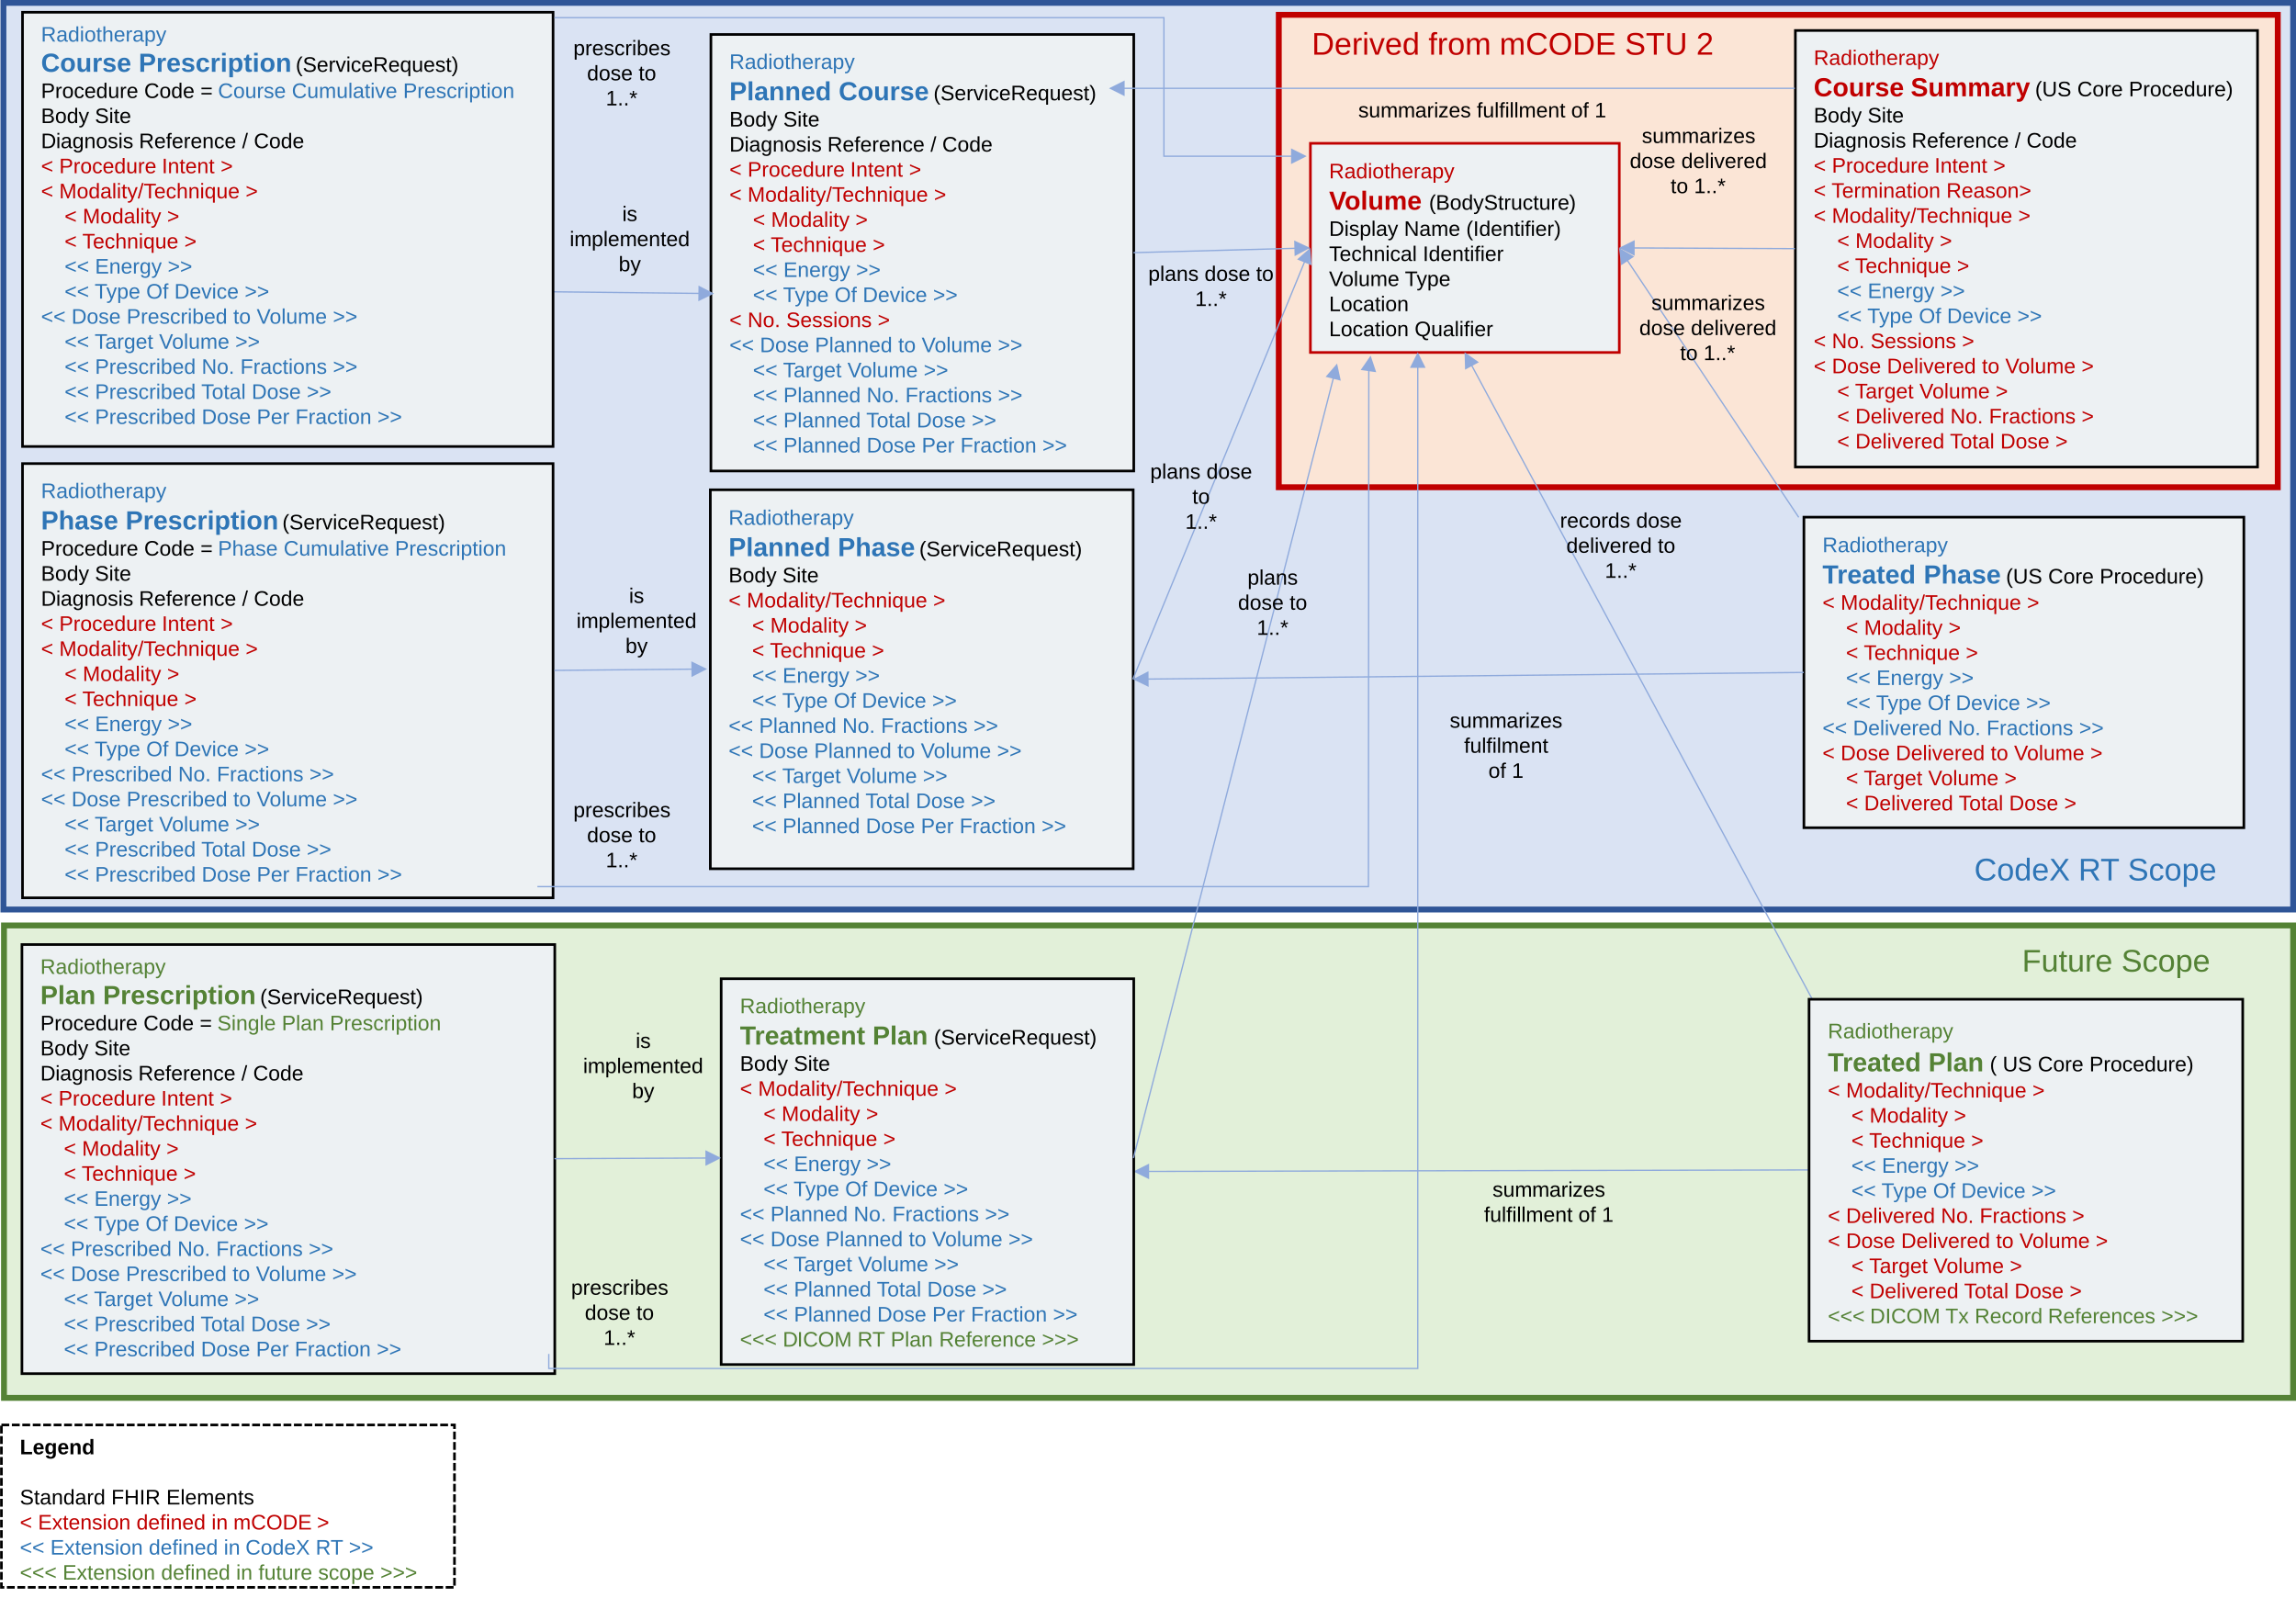
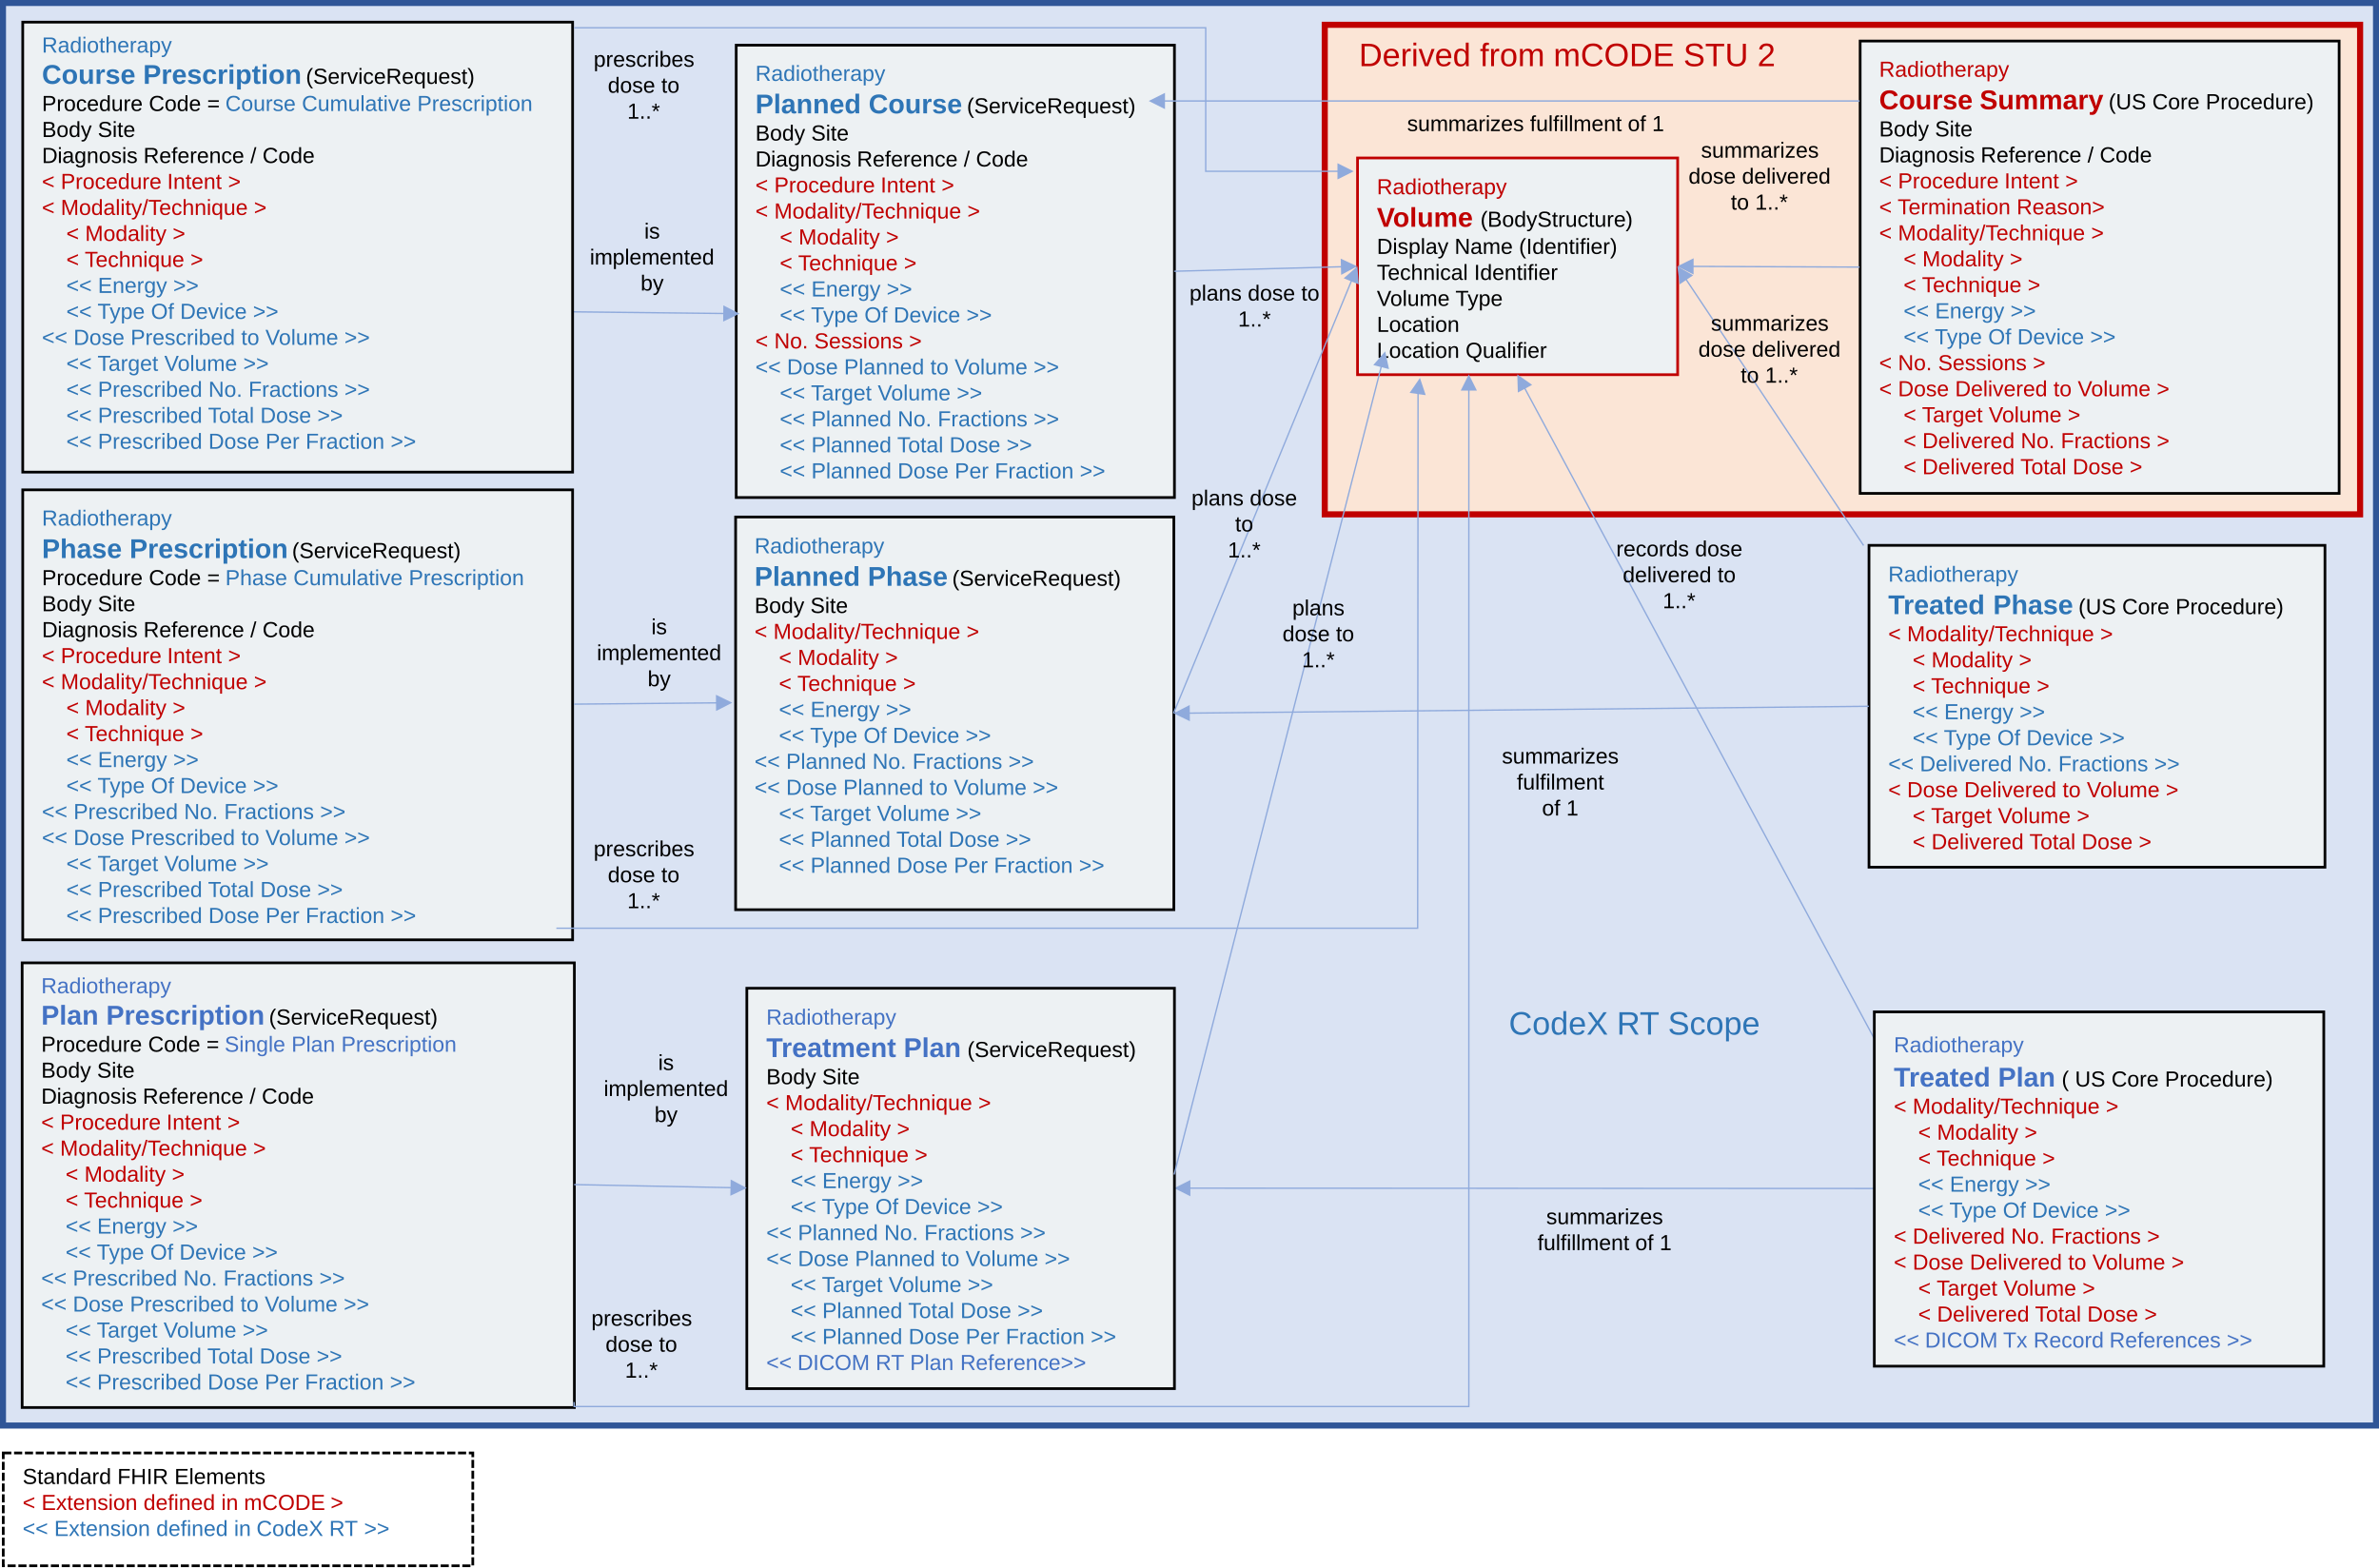
- <svg xmlns="http://www.w3.org/2000/svg" width="4029" height="2803" overflow="hidden">
+ <svg xmlns="http://www.w3.org/2000/svg" width="4028" height="2654" overflow="hidden">
  <defs>
    <clipPath id="clip0">
-       <rect x="14" y="117" width="4029" height="2803" />
+       <rect x="15" y="101" width="4028" height="2654" />
    </clipPath>
  </defs>
-   <g clip-path="url(#clip0)" transform="translate(-14 -117)">
-     <rect x="21" y="1741" width="4017" height="829" stroke="#548235" stroke-width="10.312" stroke-miterlimit="8" fill="#E2F0D9" />
-     <rect x="20" y="122" width="4018" height="1591" stroke="#2F5597" stroke-width="10.312" stroke-miterlimit="8" fill="#DAE3F3" />
+   <g clip-path="url(#clip0)" transform="translate(-15 -101)">
+     <rect x="20" y="106" width="4018" height="2409" stroke="#2F5597" stroke-width="10.312" stroke-miterlimit="8" fill="#DAE3F3" />
    <rect x="2258" y="143" width="1753" height="829" stroke="#C00000" stroke-width="10.312" stroke-miterlimit="8" fill="#FBE5D6" />
    <rect x="1261.5" y="177.5" width="742" height="766" stroke="#000000" stroke-width="4.583" stroke-miterlimit="8" fill="#EDF1F3" />
    <text fill="#2E75B6" font-family="Arial,Arial_MSFontService,sans-serif" font-weight="400" font-size="37" transform="matrix(1 0 0 1 1293.94 238)">Radiotherapy<tspan font-weight="700" font-size="46" x="0" y="55">Planned Course</tspan>
      <tspan fill="#000000" font-size="37" x="358.073" y="55">(ServiceRequest)</tspan>
      <tspan fill="#000000" font-size="37" x="0" y="101">B</tspan>
      <tspan fill="#000000" font-size="37" x="24.636" y="101">o</tspan>
      <tspan fill="#000000" font-size="37" x="45.261" y="101">d</tspan>
      <tspan fill="#000000" font-size="37" x="65.885" y="101">y </tspan>
      <tspan fill="#000000" font-size="37" x="94.531" y="101">S</tspan>
      <tspan fill="#000000" font-size="37" x="119.167" y="101">ite</tspan>
      <tspan fill="#000000" font-size="37" x="0" y="145">D</tspan>
      <tspan fill="#000000" font-size="37" x="26.354" y="145">i</tspan>
      <tspan fill="#000000" font-size="37" x="34.375" y="145">a</tspan>
      <tspan fill="#000000" font-size="37" x="55" y="145">g</tspan>
      <tspan fill="#000000" font-size="37" x="75.625" y="145">n</tspan>
      <tspan fill="#000000" font-size="37" x="96.25" y="145">o</tspan>
      <tspan fill="#000000" font-size="37" x="116.875" y="145">sis</tspan>
      <tspan fill="#000000" font-size="37" x="171.875" y="145">Reference / Code</tspan>
      <tspan fill="#C00000" font-size="37" x="0" y="189">&lt; Procedure</tspan>
      <tspan fill="#C00000" font-size="37" x="211.979" y="189">Intent</tspan>
      <tspan fill="#C00000" font-size="37" x="315.104" y="189">&gt;</tspan>
      <tspan fill="#C00000" font-size="37" x="0" y="233">&lt; Modality/Technique &gt;</tspan>
      <tspan fill="#C00000" font-size="37" x="41.25" y="277">&lt; Modality &gt;</tspan>
      <tspan fill="#C00000" font-size="37" x="41.25" y="321">&lt; Technique &gt;</tspan>
      <tspan font-size="37" x="41.25" y="365">&lt;&lt; Energy &gt;&gt;</tspan>
      <tspan font-size="37" x="41.25" y="409">&lt;&lt; Type Of Device &gt;&gt;</tspan>
      <tspan fill="#C00000" font-size="37" x="0" y="453">&lt; No. Sessions &gt;</tspan>
      <tspan font-size="37" x="0" y="497">&lt;&lt; Dose Planned to Volume &gt;&gt;</tspan>
      <tspan font-size="37" x="41.25" y="541">&lt;&lt; Target Volume &gt;&gt;</tspan>
      <tspan font-size="37" x="41.25" y="585">&lt;&lt; Planned No. Fractions &gt;&gt;</tspan>
      <tspan font-size="37" x="41.25" y="629">&lt;&lt; Planned Total Dose &gt;&gt;</tspan>
      <tspan font-size="37" x="41.25" y="673">&lt;&lt; Planned Dose Per Fraction &gt;&gt;</tspan>
    </text>
    <rect x="3164.5" y="170.5" width="811" height="766" stroke="#000000" stroke-width="4.583" stroke-miterlimit="8" fill="#EDF1F3" />
    <text fill="#C00000" font-family="Arial,Arial_MSFontService,sans-serif" font-weight="400" font-size="37" transform="matrix(1 0 0 1 3196.66 231)">Radiotherapy<tspan font-weight="700" font-size="46" x="0" y="55">Course</tspan>
      <tspan font-weight="700" font-size="46" x="170.156" y="55">Summary</tspan>
      <tspan fill="#000000" font-size="37" x="388.438" y="55">(US Core Procedure)</tspan>
      <tspan fill="#000000" font-size="37" x="0" y="101">B</tspan>
      <tspan fill="#000000" font-size="37" x="24.636" y="101">o</tspan>
      <tspan fill="#000000" font-size="37" x="45.261" y="101">d</tspan>
      <tspan fill="#000000" font-size="37" x="65.885" y="101">y </tspan>
      <tspan fill="#000000" font-size="37" x="94.531" y="101">S</tspan>
      <tspan fill="#000000" font-size="37" x="119.167" y="101">ite</tspan>
      <tspan fill="#000000" font-size="37" x="0" y="145">D</tspan>
      <tspan fill="#000000" font-size="37" x="26.354" y="145">i</tspan>
      <tspan fill="#000000" font-size="37" x="34.375" y="145">a</tspan>
      <tspan fill="#000000" font-size="37" x="55" y="145">g</tspan>
      <tspan fill="#000000" font-size="37" x="75.625" y="145">n</tspan>
      <tspan fill="#000000" font-size="37" x="96.25" y="145">o</tspan>
      <tspan fill="#000000" font-size="37" x="116.875" y="145">sis</tspan>
      <tspan fill="#000000" font-size="37" x="171.875" y="145">Reference / Code</tspan>
      <tspan font-size="37" x="0" y="189">&lt; Procedure</tspan>
      <tspan font-size="37" x="211.979" y="189">Intent</tspan>
      <tspan font-size="37" x="315.104" y="189">&gt;</tspan>
      <tspan font-size="37" x="0" y="233">&lt; Termination Reason&gt;</tspan>
      <tspan font-size="37" x="0" y="277">&lt; Modality/Technique &gt;</tspan>
      <tspan font-size="37" x="41.25" y="321">&lt; Modality &gt;</tspan>
      <tspan font-size="37" x="41.25" y="365">&lt; Technique &gt;</tspan>
      <tspan fill="#2E75B6" font-size="37" x="41.25" y="409">&lt;&lt; Energy &gt;&gt;</tspan>
      <tspan fill="#2E75B6" font-size="37" x="41.25" y="453">&lt;&lt; Type Of Device &gt;&gt;</tspan>
      <tspan font-size="37" x="0" y="497">&lt; No. Sessions &gt;</tspan>
      <tspan font-size="37" x="0" y="541">&lt; Dose Delivered to Volume &gt;</tspan>
      <tspan font-size="37" x="41.25" y="585">&lt; Target Volume &gt;</tspan>
      <tspan font-size="37" x="41.25" y="629">&lt; Delivered No. Fractions &gt;</tspan>
      <tspan font-size="37" x="41.25" y="673">&lt; Delivered Total Dose &gt;</tspan>
    </text>
    <rect x="3179.5" y="1024.5" width="772" height="545" stroke="#000000" stroke-width="4.583" stroke-miterlimit="8" fill="#EDF1F3" />
    <text fill="#2E75B6" font-family="Arial,Arial_MSFontService,sans-serif" font-weight="400" font-size="37" transform="matrix(1 0 0 1 3212.04 1086)">Radiotherapy<tspan font-weight="700" font-size="46" x="0" y="55">Treated </tspan>
      <tspan font-weight="700" font-size="46" x="177.604" y="55">Phase</tspan>
      <tspan fill="#000000" font-size="37" x="321.979" y="55">(US Core Procedure)</tspan>
      <tspan fill="#C00000" font-size="37" x="0" y="101">&lt; Modality/Technique &gt;</tspan>
      <tspan fill="#C00000" font-size="37" x="41.25" y="145">&lt; Modality &gt;</tspan>
      <tspan fill="#C00000" font-size="37" x="41.25" y="189">&lt; Technique &gt;</tspan>
      <tspan font-size="37" x="41.25" y="233">&lt;&lt; Energy &gt;&gt;</tspan>
      <tspan font-size="37" x="41.25" y="277">&lt;&lt; Type Of Device &gt;&gt;</tspan>
      <tspan font-size="37" x="0" y="321">&lt;&lt; Delivered No. Fractions &gt;&gt;</tspan>
      <tspan fill="#C00000" font-size="37" x="0" y="365">&lt; Dose Delivered to Volume &gt;</tspan>
      <tspan fill="#C00000" font-size="37" x="41.25" y="409">&lt; Target Volume &gt;</tspan>
      <tspan fill="#C00000" font-size="37" x="41.25" y="453">&lt; Delivered Total Dose &gt;</tspan>
    </text>
    <path d="M3.4356e-07-1.146 1180.72-1.145 1180.72 1.146-3.4356e-07 1.146ZM1176.14-13.75 1203.64 0 1176.14 13.75Z" fill="#8FAADC" transform="matrix(-1 0 0 1 3163.64 272)" />
    <path d="M978.012 627.854 1244.15 630.767 1244.13 633.059 977.987 630.146ZM1239.71 618.114 1267.05 632.164 1239.41 645.612Z" fill="#8FAADC" />
    <rect x="53.5" y="138.5" width="931" height="762" stroke="#000000" stroke-width="4.583" stroke-miterlimit="8" fill="#EDF1F3" />
    <text fill="#2E75B6" font-family="Arial,Arial_MSFontService,sans-serif" font-weight="400" font-size="37" transform="matrix(1 0 0 1 85.9696 190)">Radiotherapy<tspan font-weight="700" font-size="46" x="0" y="53">Course Prescription</tspan>
      <tspan fill="#000000" font-size="37" x="446.875" y="53">(ServiceRequest)</tspan>
      <tspan fill="#000000" font-size="37" x="0" y="99">Procedure Code = </tspan>
      <tspan font-size="37" x="310.521" y="99">Course Cumulative Prescription</tspan>
      <tspan fill="#000000" font-size="37" x="0" y="143">B</tspan>
      <tspan fill="#000000" font-size="37" x="24.635" y="143">o</tspan>
      <tspan fill="#000000" font-size="37" x="45.26" y="143">d</tspan>
      <tspan fill="#000000" font-size="37" x="65.885" y="143">y </tspan>
      <tspan fill="#000000" font-size="37" x="94.531" y="143">S</tspan>
      <tspan fill="#000000" font-size="37" x="119.167" y="143">ite</tspan>
      <tspan fill="#000000" font-size="37" x="0" y="187">D</tspan>
      <tspan fill="#000000" font-size="37" x="26.354" y="187">i</tspan>
      <tspan fill="#000000" font-size="37" x="34.375" y="187">a</tspan>
      <tspan fill="#000000" font-size="37" x="55" y="187">g</tspan>
      <tspan fill="#000000" font-size="37" x="75.625" y="187">n</tspan>
      <tspan fill="#000000" font-size="37" x="96.25" y="187">o</tspan>
      <tspan fill="#000000" font-size="37" x="116.875" y="187">sis</tspan>
      <tspan fill="#000000" font-size="37" x="171.875" y="187">Reference / Code</tspan>
      <tspan fill="#C00000" font-size="37" x="0" y="231">&lt; Procedure</tspan>
      <tspan fill="#C00000" font-size="37" x="211.979" y="231">Intent</tspan>
      <tspan fill="#C00000" font-size="37" x="315.104" y="231">&gt;</tspan>
      <tspan fill="#C00000" font-size="37" x="0" y="275">&lt; Modality/Technique &gt;</tspan>
      <tspan fill="#C00000" font-size="37" x="41.25" y="319">&lt; Modality &gt;</tspan>
      <tspan fill="#C00000" font-size="37" x="41.25" y="363">&lt; Technique &gt;</tspan>
      <tspan font-size="37" x="41.25" y="407">&lt;&lt; Energy &gt;&gt;</tspan>
      <tspan font-size="37" x="41.25" y="451">&lt;&lt; Type Of Device &gt;&gt;</tspan>
      <tspan font-size="37" x="0" y="495">&lt;&lt; Dose Prescribed to Volume &gt;&gt;</tspan>
      <tspan font-size="37" x="41.25" y="539">&lt;&lt; Target Volume &gt;&gt;</tspan>
      <tspan font-size="37" x="41.25" y="583">&lt;&lt; Prescribed No. Fractions &gt;&gt;</tspan>
      <tspan font-size="37" x="41.25" y="627">&lt;&lt; Prescribed Total Dose &gt;&gt;</tspan>
      <tspan font-size="37" x="41.25" y="671">&lt;&lt; Prescribed Dose Per Fraction &gt;&gt;</tspan>
    </text>
    <rect x="1260.5" y="976.5" width="742" height="665" stroke="#000000" stroke-width="4.583" stroke-miterlimit="8" fill="#EDF1F3" />
    <text fill="#2E75B6" font-family="Arial,Arial_MSFontService,sans-serif" font-weight="400" font-size="37" transform="matrix(1 0 0 1 1292.5 1038)">R<tspan font-size="37" x="26.354" y="0">adiotherapy</tspan>
      <tspan font-weight="700" font-size="46" x="0" y="55">Planned Phase</tspan>
      <tspan fill="#000000" font-size="37" x="334.583" y="55">(ServiceRequest)</tspan>
      <tspan fill="#000000" font-size="37" x="0" y="101">B</tspan>
      <tspan fill="#000000" font-size="37" x="24.636" y="101">o</tspan>
      <tspan fill="#000000" font-size="37" x="45.261" y="101">d</tspan>
      <tspan fill="#000000" font-size="37" x="65.885" y="101">y </tspan>
      <tspan fill="#000000" font-size="37" x="94.531" y="101">S</tspan>
      <tspan fill="#000000" font-size="37" x="119.167" y="101">ite</tspan>
      <tspan fill="#C00000" font-size="37" x="0" y="145">&lt; Modality/Technique &gt;</tspan>
      <tspan fill="#C00000" font-size="37" x="41.25" y="189">&lt; Modality &gt;</tspan>
      <tspan fill="#C00000" font-size="37" x="41.25" y="233">&lt; Technique &gt;</tspan>
      <tspan font-size="37" x="41.25" y="277">&lt;&lt; Energy &gt;&gt;</tspan>
      <tspan font-size="37" x="41.25" y="321">&lt;&lt; Type Of Device &gt;&gt;</tspan>
      <tspan font-size="37" x="0" y="365">&lt;&lt; Planned No. Fractions &gt;&gt;</tspan>
      <tspan font-size="37" x="0" y="409">&lt;&lt; Dose Planned to Volume &gt;&gt;</tspan>
      <tspan font-size="37" x="41.25" y="453">&lt;&lt; Target Volume &gt;&gt;</tspan>
      <tspan font-size="37" x="41.25" y="497">&lt;&lt; Planned Total Dose &gt;&gt;</tspan>
      <tspan font-size="37" x="41.25" y="541">&lt;&lt; Planned Dose Per Fraction &gt;&gt;</tspan>
    </text>
-     <path d="M0.003-1.146 1162.27 1.496 1162.27 3.788-0.003 1.146ZM1157.72-11.118 1185.19 2.694 1157.66 16.381Z" fill="#8FAADC" transform="matrix(-1 0 0 1 3188.19 2170)" />
+     <path d="M3188.19 2114.75 2025.91 2114.16 2025.91 2111.87 3188.19 2112.46ZM2030.49 2126.76 2003 2113 2030.51 2099.26Z" fill="#8FAADC" />
    <rect x="2313.5" y="368.5" width="542" height="367" stroke="#C00000" stroke-width="4.583" stroke-miterlimit="8" fill="#EDF1F3" />
    <text fill="#C00000" font-family="Arial,Arial_MSFontService,sans-serif" font-weight="400" font-size="37" transform="matrix(1 0 0 1 2346.18 430)">Radiotherapy<tspan font-weight="700" font-size="46" x="0" y="55">Volume</tspan>
      <tspan fill="#000000" font-size="37" x="175.313" y="55">(</tspan>
      <tspan fill="#000000" font-size="37" x="187.344" y="55">BodyStructure</tspan>
      <tspan fill="#000000" font-size="37" x="421.094" y="55">)</tspan>
      <tspan fill="#000000" font-size="37" x="0" y="101">Display Name (Identifier)</tspan>
      <tspan fill="#000000" font-size="37" x="0" y="145">Technical Identifier</tspan>
      <tspan fill="#000000" font-size="37" x="0" y="189">Volume Type</tspan>
      <tspan fill="#000000" font-size="37" x="0" y="233">Location</tspan>
      <tspan fill="#000000" font-size="37" x="0" y="277">Location Qualifier</tspan>
    </text>
    <path d="M3163.66 554.428 2877.91 553.241 2877.92 550.949 3163.67 552.136ZM2882.44 565.864 2855 552 2882.56 538.364Z" fill="#8FAADC" />
    <path d="M3169.44 1025.46 2866.76 571.701 2868.67 570.429 3171.35 1024.19ZM2858.82 582.508 2855 552 2881.7 567.247Z" fill="#8FAADC" />
    <path d="M3198.42 1880.85 2593.84 755.73 2595.86 754.645 3200.44 1879.76ZM2584.9 765.733 2584 735 2609.13 752.716Z" fill="#8FAADC" />
    <path d="M1.06-0.436 303.657 735.231 301.538 736.103-1.06 0.436ZM313.57 726.196 311.314 756.859 288.137 736.657Z" fill="#8FAADC" transform="matrix(1 0 0 -1 2002 1308.86)" />
    <path d="M0.031-1.145 286.996 6.608 286.934 8.898-0.031 1.145ZM282.755-6.116 309.873 8.372 282.012 21.374Z" fill="#8FAADC" transform="matrix(1 0 0 -1 2003 560.372)" />
-     <rect x="3188.5" y="1870.5" width="761" height="600" stroke="#000000" stroke-width="4.583" stroke-miterlimit="8" fill="#EDF1F3" />
-     <text fill="#548235" font-family="Arial,Arial_MSFontService,sans-serif" font-weight="400" font-size="37" transform="matrix(1 0 0 1 3221.49 1939)">Radiotherapy<tspan font-weight="700" font-size="46" x="0" y="58">Treated Plan</tspan>
+     <rect x="3188.5" y="1814.5" width="761" height="600" stroke="#000000" stroke-width="4.583" stroke-miterlimit="8" fill="#EDF1F3" />
+     <text fill="#4472C4" font-family="Arial,Arial_MSFontService,sans-serif" font-weight="400" font-size="37" transform="matrix(1 0 0 1 3221.49 1883)">Radiotherapy<tspan font-weight="700" font-size="46" x="0" y="58">Treated Plan</tspan>
      <tspan fill="#000000" font-size="37" x="284.167" y="58">( US Core Procedure)</tspan>
      <tspan fill="#C00000" font-size="37" x="0" y="104">&lt; Modality/Technique &gt;</tspan>
      <tspan fill="#C00000" font-size="37" x="41.25" y="148">&lt; Modality &gt;</tspan>
      <tspan fill="#C00000" font-size="37" x="41.25" y="192">&lt; Technique &gt;</tspan>
      <tspan fill="#2E75B6" font-size="37" x="41.25" y="236">&lt;&lt; Energy &gt;&gt;</tspan>
      <tspan fill="#2E75B6" font-size="37" x="41.25" y="280">&lt;&lt; Type Of Device &gt;&gt;</tspan>
      <tspan fill="#C00000" font-size="37" x="0" y="324">&lt; Delivered No. Fractions &gt;</tspan>
      <tspan fill="#C00000" font-size="37" x="0" y="368">&lt; Dose Delivered to Volume &gt;</tspan>
      <tspan fill="#C00000" font-size="37" x="41.25" y="412">&lt; Target Volume &gt;</tspan>
      <tspan fill="#C00000" font-size="37" x="41.25" y="456">&lt; Delivered Total Dose &gt; </tspan>
-       <tspan font-size="37" x="0" y="500">&lt;&lt;&lt; </tspan>
-       <tspan font-size="37" x="73.906" y="500">DICOM</tspan>
-       <tspan font-size="37" x="206.25" y="500">Tx Record</tspan>
-       <tspan font-size="37" x="386.146" y="500">Refer</tspan>
-       <tspan font-size="37" x="476.094" y="500">e</tspan>nc<tspan font-size="37" x="535.677" y="500">e</tspan>s &gt;&gt;&gt;</text>
-     <rect x="1279.5" y="1834.5" width="724" height="677" stroke="#000000" stroke-width="4.583" stroke-miterlimit="8" fill="#EDF1F3" />
-     <text fill="#548235" font-family="Arial,Arial_MSFontService,sans-serif" font-weight="400" font-size="37" transform="matrix(1 0 0 1 1312.44 1895)">Radiotherapy<tspan font-weight="700" font-size="46" x="0" y="55">Treatment Plan</tspan>
+       <tspan font-size="37" x="0" y="500">&lt;&lt; </tspan>
+       <tspan font-size="37" x="52.708" y="500">DICOM</tspan>
+       <tspan font-size="37" x="185.052" y="500">Tx Record</tspan>
+       <tspan font-size="37" x="364.948" y="500">Refer</tspan>
+       <tspan font-size="37" x="454.896" y="500">e</tspan>nc<tspan font-size="37" x="514.479" y="500">e</tspan>s <tspan font-size="37" x="563.75" y="500">&gt;&gt;</tspan>
+     </text>
+     <rect x="1279.5" y="1774.5" width="724" height="678" stroke="#000000" stroke-width="4.583" stroke-miterlimit="8" fill="#EDF1F3" />
+     <text fill="#4472C4" font-family="Arial,Arial_MSFontService,sans-serif" font-weight="400" font-size="37" transform="matrix(1 0 0 1 1312.44 1836)">Radiotherapy<tspan font-weight="700" font-size="46" x="0" y="55">Treatment Plan</tspan>
      <tspan fill="#000000" font-size="37" x="340.313" y="55">(ServiceRequest)</tspan>
      <tspan fill="#000000" font-size="37" x="0" y="101">B</tspan>
      <tspan fill="#000000" font-size="37" x="24.636" y="101">o</tspan>
      <tspan fill="#000000" font-size="37" x="45.261" y="101">d</tspan>
      <tspan fill="#000000" font-size="37" x="65.885" y="101">y </tspan>
      <tspan fill="#000000" font-size="37" x="94.531" y="101">S</tspan>
      <tspan fill="#000000" font-size="37" x="119.167" y="101">ite</tspan>
      <tspan fill="#C00000" font-size="37" x="0" y="145">&lt; Modality/Technique &gt;</tspan>
      <tspan fill="#C00000" font-size="37" x="41.25" y="189">&lt; Modality &gt;</tspan>
      <tspan fill="#C00000" font-size="37" x="41.25" y="233">&lt; Technique &gt;</tspan>
      <tspan fill="#2E75B6" font-size="37" x="41.25" y="277">&lt;&lt; Energy &gt;&gt;</tspan>
      <tspan fill="#2E75B6" font-size="37" x="41.25" y="321">&lt;&lt; Type Of Device &gt;&gt;</tspan>
      <tspan fill="#2E75B6" font-size="37" x="0" y="365">&lt;&lt; Planned No. Fractions &gt;&gt;</tspan>
      <tspan fill="#2E75B6" font-size="37" x="0" y="409">&lt;&lt; Dose Planned to Volume &gt;&gt;</tspan>
      <tspan fill="#2E75B6" font-size="37" x="41.25" y="453">&lt;&lt; Target Volume &gt;&gt;</tspan>
      <tspan fill="#2E75B6" font-size="37" x="41.25" y="497">&lt;&lt; Planned Total Dose &gt;&gt;</tspan>
      <tspan fill="#2E75B6" font-size="37" x="41.25" y="541">&lt;&lt; Planned Dose Per Fraction &gt;&gt;</tspan>
-       <tspan font-size="37" x="0" y="585">&lt;&lt;&lt; D</tspan>
-       <tspan font-size="37" x="100.261" y="585">I</tspan>C<tspan font-size="37" x="136.927" y="585">O</tspan>
-       <tspan font-size="37" x="165.573" y="585">M</tspan>
-       <tspan font-size="37" x="206.25" y="585">RT Plan </tspan>
-       <tspan font-size="37" x="349.479" y="585">R</tspan>
-       <tspan font-size="37" x="375.833" y="585">e</tspan>
-       <tspan font-size="37" x="396.458" y="585">f</tspan>erenc<tspan font-size="37" x="499.01" y="585">e &gt;&gt;&gt;</tspan>
-     </text>
-     <path d="M1.11-0.285 352.737 1371.53 350.517 1372.09-1.11 0.285ZM363.808 1363.95 357.316 1394.01 337.169 1370.78Z" fill="#8FAADC" transform="matrix(1 0 0 -1 2003 2149.01)" />
+       <tspan font-size="37" x="0" y="585">&lt;&lt; </tspan>
+       <tspan font-size="37" x="52.708" y="585">D</tspan>
+       <tspan font-size="37" x="79.062" y="585">I</tspan>C<tspan font-size="37" x="115.729" y="585">O</tspan>
+       <tspan font-size="37" x="144.375" y="585">M</tspan>
+       <tspan font-size="37" x="185.052" y="585">RT Plan </tspan>
+       <tspan font-size="37" x="328.281" y="585">R</tspan>
+       <tspan font-size="37" x="354.635" y="585">e</tspan>f<tspan font-size="37" x="385.573" y="585">e</tspan>renc<tspan font-size="37" x="477.813" y="585">e </tspan>&gt;&gt;</text>
+     <path d="M1.11-0.285 352.737 1371.53 350.517 1372.09-1.11 0.285ZM363.808 1363.95 357.316 1394.01 337.169 1370.78Z" fill="#8FAADC" transform="matrix(1 0 0 -1 2003 2090.01)" />
    <text font-family="Arial,Arial_MSFontService,sans-serif" font-weight="400" font-size="37" transform="matrix(1 0 0 1 1105.87 505)">i<tspan font-size="37" x="8.021" y="0">s</tspan>
      <tspan font-size="37" x="-92.24" y="44">i</tspan>
      <tspan font-size="37" x="-84.219" y="44">m</tspan>
      <tspan font-size="37" x="-53.854" y="44">p</tspan>
      <tspan font-size="37" x="-33.229" y="44">l</tspan>
      <tspan font-size="37" x="-25.208" y="44">e</tspan>
      <tspan font-size="37" x="-4.583" y="44">m</tspan>
      <tspan font-size="37" x="25.781" y="44">e</tspan>n<tspan font-size="37" x="67.031" y="44">t</tspan>e<tspan font-size="37" x="97.969" y="44">d</tspan>
      <tspan font-size="37" x="-6.302" y="88">b</tspan>
      <tspan font-size="37" x="14.323" y="88">y</tspan>
-       <tspan font-size="37" x="1527.16" y="1712">s</tspan>um<tspan font-size="37" x="1596.48" y="1712">m</tspan>
-       <tspan font-size="37" x="1626.85" y="1712">a</tspan>ri<tspan font-size="37" x="1667.53" y="1712">z</tspan>
-       <tspan font-size="37" x="1685.86" y="1712">e</tspan>s <tspan font-size="37" x="1512.26" y="1756">ful</tspan>
-       <tspan font-size="37" x="1551.22" y="1756">fi</tspan>
-       <tspan font-size="37" x="1569.56" y="1756">l</tspan>
-       <tspan font-size="37" x="1577.58" y="1756">l</tspan>
-       <tspan font-size="37" x="1585.6" y="1756">ment </tspan>
-       <tspan font-size="37" x="1677.84" y="1756">of 1</tspan>
+       <tspan font-size="37" x="1527.16" y="1669">s</tspan>um<tspan font-size="37" x="1596.48" y="1669">m</tspan>
+       <tspan font-size="37" x="1626.85" y="1669">a</tspan>ri<tspan font-size="37" x="1667.53" y="1669">z</tspan>
+       <tspan font-size="37" x="1685.86" y="1669">e</tspan>s <tspan font-size="37" x="1512.26" y="1713">ful</tspan>
+       <tspan font-size="37" x="1551.22" y="1713">fi</tspan>
+       <tspan font-size="37" x="1569.56" y="1713">l</tspan>
+       <tspan font-size="37" x="1577.58" y="1713">l</tspan>
+       <tspan font-size="37" x="1585.6" y="1713">ment </tspan>
+       <tspan font-size="37" x="1677.84" y="1713">of 1</tspan>
      <tspan font-size="37" x="1291.61" y="-182">s</tspan>
      <tspan font-size="37" x="1309.95" y="-182">u</tspan>m<tspan font-size="37" x="1360.94" y="-182">m</tspan>
      <tspan font-size="37" x="1391.3" y="-182">a</tspan>ri<tspan font-size="37" x="1431.98" y="-182">z</tspan>
      <tspan font-size="37" x="1450.31" y="-182">e</tspan>s <tspan font-size="37" x="1499.58" y="-182">ful</tspan>fi<tspan font-size="37" x="1556.87" y="-182">l</tspan>
      <tspan font-size="37" x="1564.89" y="-182">l</tspan>
      <tspan font-size="37" x="1572.91" y="-182">ment </tspan>
      <tspan font-size="37" x="1665.15" y="-182">of 1</tspan>
      <tspan font-size="37" x="1805.95" y="156">summarizes </tspan>
      <tspan font-size="37" x="1784.75" y="200">dose delivered </tspan>
      <tspan font-size="37" x="1856.36" y="244">to 1..*</tspan>
      <tspan font-size="37" x="1789.23" y="-137">summarizes </tspan>
      <tspan font-size="37" x="1768.03" y="-93">dose delivered </tspan>
      <tspan font-size="37" x="1839.65" y="-49">to 1..*</tspan>
      <tspan font-size="37" x="-85.81" y="-291">prescribes </tspan>
      <tspan font-size="37" x="-61.747" y="-247">dose to</tspan>
      <tspan font-size="37" x="-28.793" y="-203">1..*</tspan>
      <tspan font-size="37" x="926.427" y="452">plans dose </tspan>
      <tspan font-size="37" x="1000.33" y="496">to</tspan>
      <tspan font-size="37" x="988.027" y="540">1..*</tspan>
      <tspan font-size="37" x="1645.54" y="538">records dose </tspan>
      <tspan font-size="37" x="1656.72" y="582">delivered to</tspan>
      <tspan font-size="37" x="1724.33" y="626">1..*</tspan>
      <tspan font-size="37" x="1097.19" y="638">plans</tspan>
      <tspan font-size="37" x="1080.58" y="682">dose to</tspan>
      <tspan font-size="37" x="1113.51" y="726">1..*</tspan>
-       <tspan fill="#2E75B6" font-size="55" x="2372.5" y="1157">CodeX</tspan>
-       <tspan fill="#2E75B6" font-size="55" x="2555.26" y="1157">RT Scope</tspan>
+       <tspan fill="#2E75B6" font-size="55" x="1463.76" y="1348">CodeX</tspan>
+       <tspan fill="#2E75B6" font-size="55" x="1646.52" y="1348">RT Scope</tspan>
      <tspan fill="#C00000" font-size="55" x="1209.96" y="-292">Derived from </tspan>
      <tspan fill="#C00000" font-size="55" x="1539.39" y="-292">mCODE</tspan>
      <tspan fill="#C00000" font-size="55" x="1759.39" y="-292">STU 2</tspan>
    </text>
-     <rect x="52.5" y="1774.5" width="935" height="753" stroke="#000000" stroke-width="4.583" stroke-miterlimit="8" fill="#EDF1F3" />
-     <text fill="#548235" font-family="Arial,Arial_MSFontService,sans-serif" font-weight="400" font-size="37" transform="matrix(1 0 0 1 84.7509 1826)">Radiotherapy <tspan font-weight="700" font-size="46" x="0" y="53">Plan Prescription</tspan>
+     <rect x="52.5" y="1731.5" width="935" height="753" stroke="#000000" stroke-width="4.583" stroke-miterlimit="8" fill="#EDF1F3" />
+     <text fill="#4472C4" font-family="Arial,Arial_MSFontService,sans-serif" font-weight="400" font-size="37" transform="matrix(1 0 0 1 84.7509 1783)">Radiotherapy <tspan font-weight="700" font-size="46" x="0" y="53">Plan Prescription</tspan>
      <tspan fill="#000000" font-size="37" x="385.573" y="53">(ServiceRequest)</tspan>
      <tspan fill="#000000" font-size="37" x="0" y="99">Procedure Code =</tspan>
      <tspan font-size="37" x="310.521" y="99">Single Plan Prescription</tspan>
      <tspan fill="#000000" font-size="37" x="0" y="143">B</tspan>
      <tspan fill="#000000" font-size="37" x="24.635" y="143">o</tspan>
      <tspan fill="#000000" font-size="37" x="45.26" y="143">d</tspan>
      <tspan fill="#000000" font-size="37" x="65.885" y="143">y </tspan>
      <tspan fill="#000000" font-size="37" x="94.531" y="143">S</tspan>
      <tspan fill="#000000" font-size="37" x="119.167" y="143">ite</tspan>
      <tspan fill="#000000" font-size="37" x="0" y="187">D</tspan>
      <tspan fill="#000000" font-size="37" x="26.354" y="187">i</tspan>
      <tspan fill="#000000" font-size="37" x="34.375" y="187">a</tspan>
      <tspan fill="#000000" font-size="37" x="55" y="187">g</tspan>
      <tspan fill="#000000" font-size="37" x="75.625" y="187">n</tspan>
      <tspan fill="#000000" font-size="37" x="96.25" y="187">o</tspan>
      <tspan fill="#000000" font-size="37" x="116.875" y="187">sis</tspan>
      <tspan fill="#000000" font-size="37" x="171.875" y="187">Reference / Code</tspan>
      <tspan fill="#C00000" font-size="37" x="0" y="231">&lt; Procedure</tspan>
      <tspan fill="#C00000" font-size="37" x="211.979" y="231">Intent</tspan>
      <tspan fill="#C00000" font-size="37" x="315.104" y="231">&gt;</tspan>
      <tspan fill="#C00000" font-size="37" x="0" y="275">&lt; Modality/Technique &gt;</tspan>
      <tspan fill="#C00000" font-size="37" x="41.25" y="319">&lt; Modality &gt;</tspan>
      <tspan fill="#C00000" font-size="37" x="41.25" y="363">&lt; Technique &gt;</tspan>
      <tspan fill="#2E75B6" font-size="37" x="41.25" y="407">&lt;&lt; Energy &gt;&gt;</tspan>
      <tspan fill="#2E75B6" font-size="37" x="41.25" y="451">&lt;&lt; Type Of Device &gt;&gt;</tspan>
      <tspan fill="#2E75B6" font-size="37" x="0" y="495">&lt;&lt; Prescribed No. Fractions &gt;&gt;</tspan>
      <tspan fill="#2E75B6" font-size="37" x="0" y="539">&lt;&lt; Dose Prescribed to Volume &gt;&gt;</tspan>
      <tspan fill="#2E75B6" font-size="37" x="41.25" y="583">&lt;&lt; Target Volume &gt;&gt;</tspan>
      <tspan fill="#2E75B6" font-size="37" x="41.25" y="627">&lt;&lt; Prescribed Total Dose &gt;&gt;</tspan>
      <tspan fill="#2E75B6" font-size="37" x="41.25" y="671">&lt;&lt; Prescribed Dose Per Fraction &gt;&gt;</tspan>
    </text>
    <rect x="53.5" y="930.5" width="931" height="762" stroke="#000000" stroke-width="4.583" stroke-miterlimit="8" fill="#EDF1F3" />
    <text fill="#2E75B6" font-family="Arial,Arial_MSFontService,sans-serif" font-weight="400" font-size="37" transform="matrix(1 0 0 1 85.9696 991)">Radiotherapy <tspan font-weight="700" font-size="46" x="0" y="55">Phase Prescription</tspan>
      <tspan fill="#000000" font-size="37" x="423.385" y="55">(ServiceRequest)</tspan>
      <tspan fill="#000000" font-size="37" x="0" y="101">Procedure Code =</tspan>
      <tspan font-size="37" x="310.521" y="101">Phase Cumulative Prescription</tspan>
      <tspan fill="#000000" font-size="37" x="0" y="145">B</tspan>
      <tspan fill="#000000" font-size="37" x="24.635" y="145">o</tspan>
      <tspan fill="#000000" font-size="37" x="45.26" y="145">d</tspan>
      <tspan fill="#000000" font-size="37" x="65.885" y="145">y </tspan>
      <tspan fill="#000000" font-size="37" x="94.531" y="145">S</tspan>
      <tspan fill="#000000" font-size="37" x="119.167" y="145">ite</tspan>
      <tspan fill="#000000" font-size="37" x="0" y="189">D</tspan>
      <tspan fill="#000000" font-size="37" x="26.354" y="189">i</tspan>
      <tspan fill="#000000" font-size="37" x="34.375" y="189">a</tspan>
      <tspan fill="#000000" font-size="37" x="55" y="189">g</tspan>
      <tspan fill="#000000" font-size="37" x="75.625" y="189">n</tspan>
      <tspan fill="#000000" font-size="37" x="96.25" y="189">o</tspan>
      <tspan fill="#000000" font-size="37" x="116.875" y="189">sis</tspan>
      <tspan fill="#000000" font-size="37" x="171.875" y="189">Reference / Code</tspan>
      <tspan fill="#C00000" font-size="37" x="0" y="233">&lt; Procedure</tspan>
      <tspan fill="#C00000" font-size="37" x="211.979" y="233">Intent</tspan>
      <tspan fill="#C00000" font-size="37" x="315.104" y="233">&gt;</tspan>
      <tspan fill="#C00000" font-size="37" x="0" y="277">&lt; Modality/Technique &gt;</tspan>
      <tspan fill="#C00000" font-size="37" x="41.25" y="321">&lt; Modality &gt;</tspan>
      <tspan fill="#C00000" font-size="37" x="41.25" y="365">&lt; Technique &gt;</tspan>
      <tspan font-size="37" x="41.25" y="409">&lt;&lt; Energy &gt;&gt;</tspan>
      <tspan font-size="37" x="41.25" y="453">&lt;&lt; Type Of Device &gt;&gt;</tspan>
      <tspan font-size="37" x="0" y="497">&lt;&lt; Prescribed No. Fractions &gt;&gt;</tspan>
      <tspan font-size="37" x="0" y="541">&lt;&lt; Dose Prescribed to Volume &gt;&gt;</tspan>
      <tspan font-size="37" x="41.25" y="585">&lt;&lt; Target Volume &gt;&gt;</tspan>
      <tspan font-size="37" x="41.25" y="629">&lt;&lt; Prescribed Total Dose &gt;&gt;</tspan>
      <tspan font-size="37" x="41.25" y="673">&lt;&lt; Prescribed Dose Per Fraction &gt;&gt;</tspan>
      <tspan fill="#000000" font-size="37" x="1031.83" y="184">i</tspan>
      <tspan fill="#000000" font-size="37" x="1039.85" y="184">s</tspan>
      <tspan fill="#000000" font-size="37" x="939.586" y="228">i</tspan>
      <tspan fill="#000000" font-size="37" x="947.607" y="228">m</tspan>
      <tspan fill="#000000" font-size="37" x="977.971" y="228">p</tspan>
      <tspan fill="#000000" font-size="37" x="998.596" y="228">l</tspan>
      <tspan fill="#000000" font-size="37" x="1006.62" y="228">e</tspan>
      <tspan fill="#000000" font-size="37" x="1027.24" y="228">m</tspan>
      <tspan fill="#000000" font-size="37" x="1057.61" y="228">e</tspan>
      <tspan fill="#000000" font-size="37" x="1078.23" y="228">n</tspan>
      <tspan fill="#000000" font-size="37" x="1098.86" y="228">t</tspan>
      <tspan fill="#000000" font-size="37" x="1109.17" y="228">e</tspan>
      <tspan fill="#000000" font-size="37" x="1129.79" y="228">d</tspan>
      <tspan fill="#000000" font-size="37" x="1025.52" y="272">b</tspan>
      <tspan fill="#000000" font-size="37" x="1046.15" y="272">y</tspan>
-       <tspan fill="#000000" font-size="37" x="1043.49" y="965">i</tspan>
-       <tspan fill="#000000" font-size="37" x="1051.52" y="965">s</tspan>
-       <tspan fill="#000000" font-size="37" x="951.255" y="1009">i</tspan>
-       <tspan fill="#000000" font-size="37" x="959.276" y="1009">m</tspan>
-       <tspan fill="#000000" font-size="37" x="989.641" y="1009">p</tspan>
-       <tspan fill="#000000" font-size="37" x="1010.27" y="1009">l</tspan>
-       <tspan fill="#000000" font-size="37" x="1018.29" y="1009">e</tspan>
-       <tspan fill="#000000" font-size="37" x="1038.91" y="1009">m</tspan>
-       <tspan fill="#000000" font-size="37" x="1069.28" y="1009">e</tspan>
-       <tspan fill="#000000" font-size="37" x="1089.9" y="1009">n</tspan>
-       <tspan fill="#000000" font-size="37" x="1110.53" y="1009">t</tspan>
-       <tspan fill="#000000" font-size="37" x="1120.84" y="1009">e</tspan>
-       <tspan fill="#000000" font-size="37" x="1141.46" y="1009">d</tspan>
-       <tspan fill="#000000" font-size="37" x="1037.19" y="1053">b</tspan>
-       <tspan fill="#000000" font-size="37" x="1057.82" y="1053">y</tspan>
+       <tspan fill="#000000" font-size="37" x="1043.49" y="922">i</tspan>
+       <tspan fill="#000000" font-size="37" x="1051.52" y="922">s</tspan>
+       <tspan fill="#000000" font-size="37" x="951.255" y="966">i</tspan>
+       <tspan fill="#000000" font-size="37" x="959.276" y="966">m</tspan>
+       <tspan fill="#000000" font-size="37" x="989.641" y="966">p</tspan>
+       <tspan fill="#000000" font-size="37" x="1010.27" y="966">l</tspan>
+       <tspan fill="#000000" font-size="37" x="1018.29" y="966">e</tspan>
+       <tspan fill="#000000" font-size="37" x="1038.91" y="966">m</tspan>
+       <tspan fill="#000000" font-size="37" x="1069.28" y="966">e</tspan>
+       <tspan fill="#000000" font-size="37" x="1089.9" y="966">n</tspan>
+       <tspan fill="#000000" font-size="37" x="1110.53" y="966">t</tspan>
+       <tspan fill="#000000" font-size="37" x="1120.84" y="966">e</tspan>
+       <tspan fill="#000000" font-size="37" x="1141.46" y="966">d</tspan>
+       <tspan fill="#000000" font-size="37" x="1037.19" y="1010">b</tspan>
+       <tspan fill="#000000" font-size="37" x="1057.82" y="1010">y</tspan>
    </text>
    <path d="M0.01-1.146 244.879 1.047 244.859 3.339-0.01 1.146ZM240.409-11.598 267.785 2.398 240.163 15.901Z" fill="#8FAADC" transform="matrix(1 0 0 -1 987 1293.4)" />
-     <path d="M0.005-1.146 269.431-0.001 269.422 2.29-0.005 1.146ZM264.902-12.625 292.343 1.242 264.785 14.875Z" fill="#8FAADC" transform="matrix(1 0 0 -1 987 2150.24)" />
+     <path d="M987.022 2105.85 1256.45 2111.12 1256.41 2113.41 986.977 2108.15ZM1252.12 2098.43 1279.34 2112.71 1251.58 2125.92Z" fill="#8FAADC" />
    <path d="M0.012-1.146 1154.27 10.525 1154.25 12.817-0.012 1.146ZM1149.82-2.125 1177.18 11.903 1149.54 25.374Z" fill="#8FAADC" transform="matrix(-1 0 0 1 3179.18 1297)" />
    <text font-family="Arial,Arial_MSFontService,sans-serif" font-weight="400" font-size="37" transform="matrix(1 0 0 1 2557.97 1394)">s<tspan font-size="37" x="18.333" y="0">u</tspan>
      <tspan font-size="37" x="38.958" y="0">m</tspan>
      <tspan font-size="37" x="69.323" y="0">m</tspan>
      <tspan font-size="37" x="99.688" y="0">a</tspan>ri<tspan font-size="37" x="140.365" y="0">z</tspan>
      <tspan font-size="37" x="158.698" y="0">e</tspan>s <tspan font-size="37" x="25.208" y="44">ful</tspan>
      <tspan font-size="37" x="64.166" y="44">fi</tspan>
      <tspan font-size="37" x="82.5" y="44">lment </tspan>
      <tspan font-size="37" x="67.879" y="88">of 1</tspan>
    </text>
-     <rect x="16.5" y="2617.5" width="795" height="285" stroke="#000000" stroke-width="4.583" stroke-miterlimit="8" stroke-dasharray="13.75 4.583" fill="none" />
-     <text font-family="Arial,Arial_MSFontService,sans-serif" font-weight="700" font-size="37" transform="matrix(1 0 0 1 48.8002 2669)">Legend<tspan font-weight="400" font-size="37" x="0" y="88">Standard FHIR Elements</tspan>
-       <tspan fill="#C00000" font-weight="400" font-size="37" x="0" y="132">&lt; Extension defined in </tspan>
-       <tspan fill="#C00000" font-weight="400" font-size="37" x="374.688" y="132">mCODE</tspan>
-       <tspan fill="#C00000" font-weight="400" font-size="37" x="521.354" y="132">&gt;</tspan>
-       <tspan fill="#2E75B6" font-weight="400" font-size="37" x="0" y="176">&lt;&lt; Extension defined in </tspan>
-       <tspan fill="#2E75B6" font-weight="400" font-size="37" x="395.885" y="176">CodeX</tspan>
-       <tspan fill="#2E75B6" font-weight="400" font-size="37" x="519.063" y="176">RT &gt;&gt;</tspan>
-       <tspan fill="#548235" font-weight="400" font-size="37" x="0" y="220">&lt;&lt;&lt; Extension defined in future scope &gt;&gt;&gt;</tspan>
-       <tspan fill="#548235" font-weight="400" font-size="55" x="3513.47" y="-847">Future Scope</tspan>
+     <rect x="20.5" y="2561.5" width="795" height="191" stroke="#000000" stroke-width="4.583" stroke-miterlimit="8" stroke-dasharray="13.75 4.583" fill="none" />
+     <text font-family="Arial,Arial_MSFontService,sans-serif" font-weight="400" font-size="37" transform="matrix(1 0 0 1 53.2767 2614)">Standard <tspan font-size="37" x="160.417" y="0">FHIR Elements</tspan>
+       <tspan fill="#C00000" font-size="37" x="0" y="44">&lt; Extension defined in </tspan>
+       <tspan fill="#C00000" font-size="37" x="374.688" y="44">mCODE</tspan>
+       <tspan fill="#C00000" font-size="37" x="521.354" y="44">&gt;</tspan>
+       <tspan fill="#2E75B6" font-size="37" x="0" y="88">&lt;&lt; Extension defined in </tspan>
+       <tspan fill="#2E75B6" font-size="37" x="395.885" y="88">CodeX</tspan>
+       <tspan fill="#2E75B6" font-size="37" x="519.063" y="88">RT </tspan>
+       <tspan fill="#2E75B6" font-size="37" x="578.073" y="88">&gt;&gt;</tspan>
    </text>
    <path d="M987 146.854 2057.6 146.854 2057.6 391.105 2056.46 389.959 2284.11 389.959 2284.11 392.251 2055.31 392.251 2055.31 148 2056.46 149.146 987 149.146ZM2279.52 377.355 2307.02 391.105 2279.52 404.855Z" fill="#8FAADC" />
    <text font-family="Arial,Arial_MSFontService,sans-serif" font-weight="400" font-size="37" transform="matrix(1 0 0 1 2028.95 610)">plans dose to<tspan font-size="37" x="82.225" y="44">1..*</tspan>
      <tspan font-size="37" x="-1008.9" y="941">prescribes </tspan>
      <tspan font-size="37" x="-984.835" y="985">dose to</tspan>
      <tspan font-size="37" x="-951.881" y="1029">1..*</tspan>
-       <tspan font-size="37" x="-1012.78" y="1779">prescribes </tspan>
-       <tspan font-size="37" x="-988.717" y="1823">dose to</tspan>
-       <tspan font-size="37" x="-955.763" y="1867">1..*</tspan>
+       <tspan font-size="37" x="-1012.78" y="1736">prescribes </tspan>
+       <tspan font-size="37" x="-988.717" y="1780">dose to</tspan>
+       <tspan font-size="37" x="-955.763" y="1824">1..*</tspan>
    </text>
    <path d="M0-1.146 1459.47-1.146 1460.12 909.142 1457.83 909.143 1457.18 0.001 1458.33 1.146 0 1.146ZM1471.94 902.668 1462.2 931.831 1444.72 906.542Z" fill="#8FAADC" transform="matrix(1 0 0 -1 957 1672.83)" />
-     <path d="M978.146 2492.95 978.146 2518.43 977 2517.28 2501.88 2517.28 2500.74 2518.43 2500.74 757.918 2503.03 757.918 2503.03 2519.57 975.854 2519.57 975.854 2492.95ZM2488.13 762.5 2501.88 735 2515.63 762.5Z" fill="#8FAADC" />
+     <path d="M988.146 2475.11 988.146 2482.86 987 2481.71 2501.93 2481.71 2500.79 2482.86 2500.79 757.918 2503.08 757.918 2503.08 2484 985.854 2484 985.854 2475.11ZM2488.18 762.5 2501.93 735 2515.68 762.5Z" fill="#8FAADC" />
  </g>
</svg>
